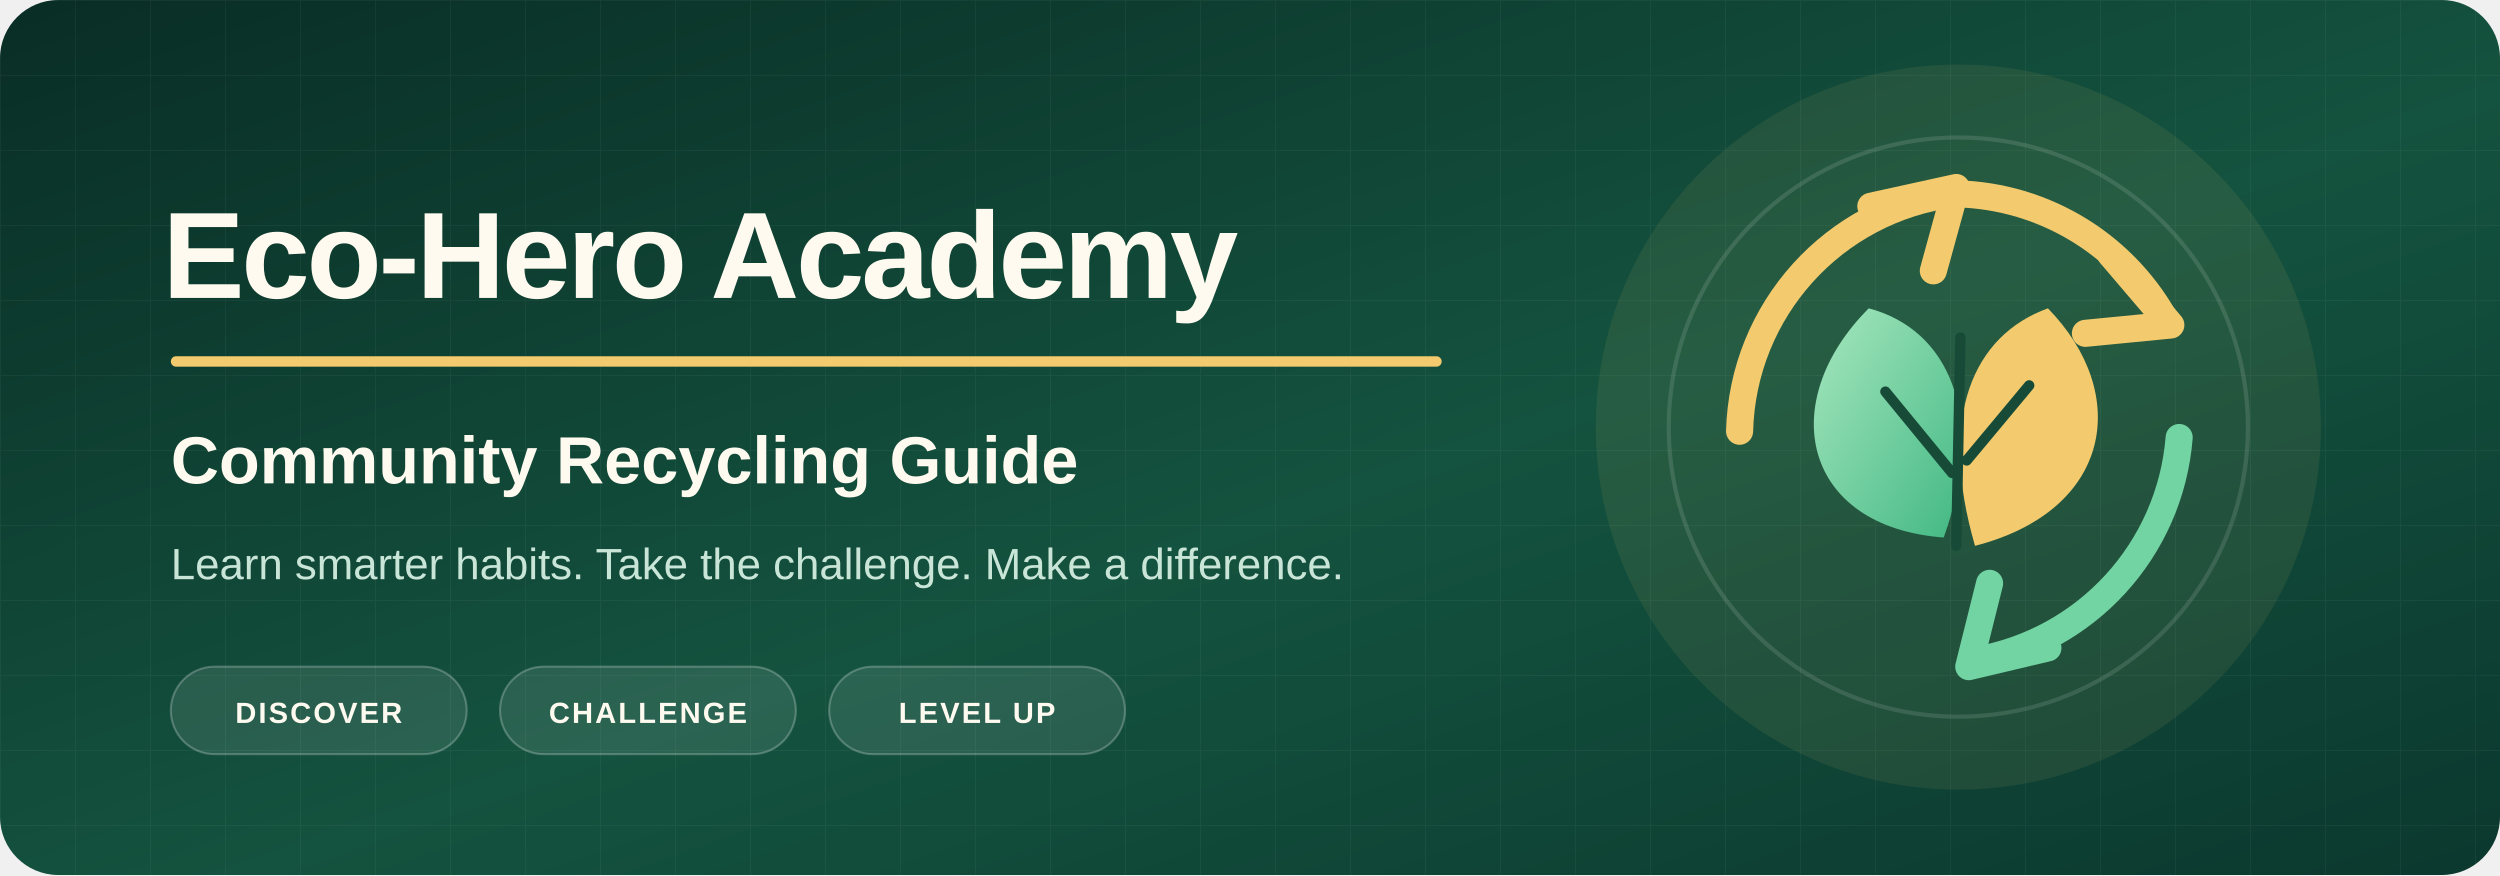
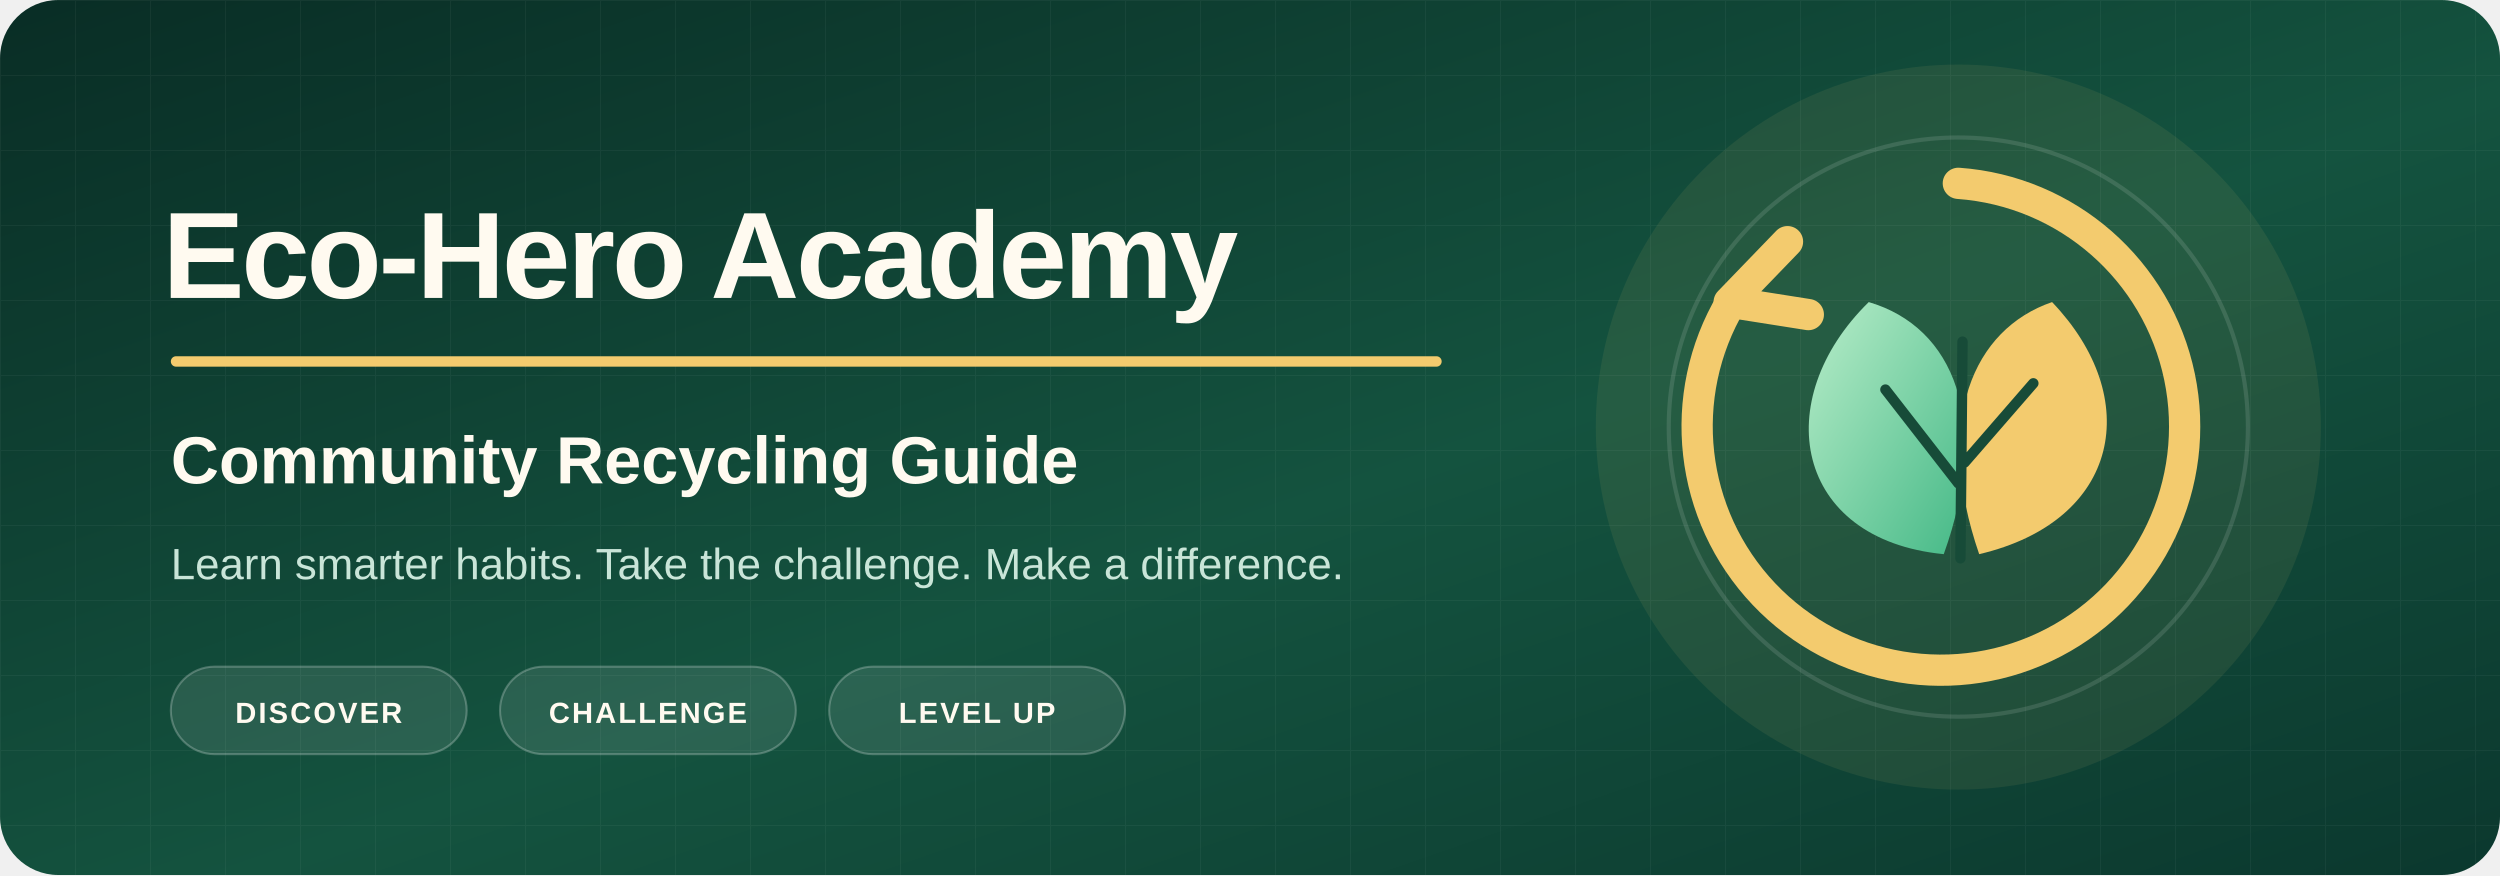
<svg xmlns="http://www.w3.org/2000/svg" width="1200" height="420" viewBox="0 0 1200 420" role="img" aria-labelledby="title desc">
  <defs>
    <linearGradient id="background" x1="0" y1="0" x2="1" y2="1">
      <stop offset="0" stop-color="#092d25" />
      <stop offset="0.55" stop-color="#14533f" />
      <stop offset="1" stop-color="#0b382e" />
    </linearGradient>
    <linearGradient id="leaf" x1="0" y1="0" x2="1" y2="1">
-       <stop offset="0" stop-color="#a7e7bf" />
-       <stop offset="1" stop-color="#42b883" />
+       <stop offset="0" stop-color="#b8edc9" />
+       <stop offset="1" stop-color="#45b987" />
    </linearGradient>
    <pattern id="grid" width="36" height="36" patternUnits="userSpaceOnUse">
      <path d="M36 0H0V36" fill="none" stroke="#ffffff" stroke-opacity=".045" />
    </pattern>
  </defs>
  <rect width="1200" height="420" rx="28" fill="url(#background)" />
  <rect width="1200" height="420" rx="28" fill="url(#grid)" />
  <circle cx="940" cy="205" r="174" fill="#f4cf79" opacity=".08" />
  <circle cx="940" cy="205" r="139" fill="none" stroke="#ffffff" stroke-opacity=".12" stroke-width="2" />
-   <g transform="translate(940 205)" stroke-linecap="round" stroke-linejoin="round">
-     <path d="M-5 -112 A118 118 0 0 1 99 -52" fill="none" stroke="#f3cb6e" stroke-width="13" />
-     <path d="M73 -83 L102 -49 L61 -45" fill="none" stroke="#f3cb6e" stroke-width="13" />
-     <path d="M106 5 A118 118 0 0 1 8 112" fill="none" stroke="#72d4a2" stroke-width="13" />
-     <path d="M43 106 L5 115 L15 75" fill="none" stroke="#72d4a2" stroke-width="13" />
-     <path d="M-105 2 A118 118 0 0 1 -2 -112" fill="none" stroke="#f3cb6e" stroke-width="13" />
-     <path d="M-42 -106 L-1 -115 L-12 -75" fill="none" stroke="#f3cb6e" stroke-width="13" />
-     <path d="M-7 53 C-75 48 -88 -12 -43 -57 C-5 -47 14 -6 -7 53Z" fill="url(#leaf)" stroke="none" />
-     <path d="M8 57 C74 40 83 -16 43 -57 C7 -44 -10 -5 8 57Z" fill="#f3cb6e" stroke="none" />
-     <path d="M-1 57 L1 -43 M-3 22 L-35 -17 M4 16 L34 -20" fill="none" stroke="#174b38" stroke-width="5" />
+   <g fill="none" stroke-linecap="round" stroke-linejoin="round">
+     <path d="M 940 88 A 117 117 0 1 1 831 145" stroke="#f3cb6e" stroke-width="15" />
+     <path d="M 858 116 L 830 145 L 868 151" stroke="#f3cb6e" stroke-width="15" />
+   </g>
+   <g transform="translate(940 207)">
+     <path d="M -7 59 C -79 52 -91 -15 -43 -62 C -2 -50 16 -5 -7 59 Z" fill="url(#leaf)" />
+     <path d="M 10 59 C 78 43 89 -16 45 -62 C 7 -49 -12 -5 10 59 Z" fill="#f3cb6e" />
+     <path d="M 1 61 L 2 -43 M 0 25 L -35 -20 M 3 15 L 36 -23" fill="none" stroke="#174b38" stroke-width="5" stroke-linecap="round" />
  </g>
  <g font-family="Arial, Helvetica, sans-serif">
    <text x="78" y="143" fill="#fffaf0" font-size="59" font-weight="700" letter-spacing="-1.5">Eco-Hero Academy</text>
    <rect x="82" y="171" width="610" height="5" rx="2.5" fill="#f3cb6e" />
    <text x="82" y="232" fill="#fffaf0" font-size="32" font-weight="600">Community Recycling Guide</text>
    <text x="82" y="278" fill="#c9e5d8" font-size="21">Learn smarter habits. Take the challenge. Make a difference.</text>
    <g transform="translate(82 320)">
      <rect width="142" height="42" rx="21" fill="#ffffff" fill-opacity=".10" stroke="#ffffff" stroke-opacity=".24" />
      <text x="71" y="27" text-anchor="middle" fill="#fffaf0" font-size="14" font-weight="700" letter-spacing="1">DISCOVER</text>
      <rect x="158" width="142" height="42" rx="21" fill="#ffffff" fill-opacity=".10" stroke="#ffffff" stroke-opacity=".24" />
      <text x="229" y="27" text-anchor="middle" fill="#fffaf0" font-size="14" font-weight="700" letter-spacing="1">CHALLENGE</text>
      <rect x="316" width="142" height="42" rx="21" fill="#ffffff" fill-opacity=".10" stroke="#ffffff" stroke-opacity=".24" />
      <text x="387" y="27" text-anchor="middle" fill="#fffaf0" font-size="14" font-weight="700" letter-spacing="1">LEVEL UP</text>
    </g>
  </g>
</svg>
